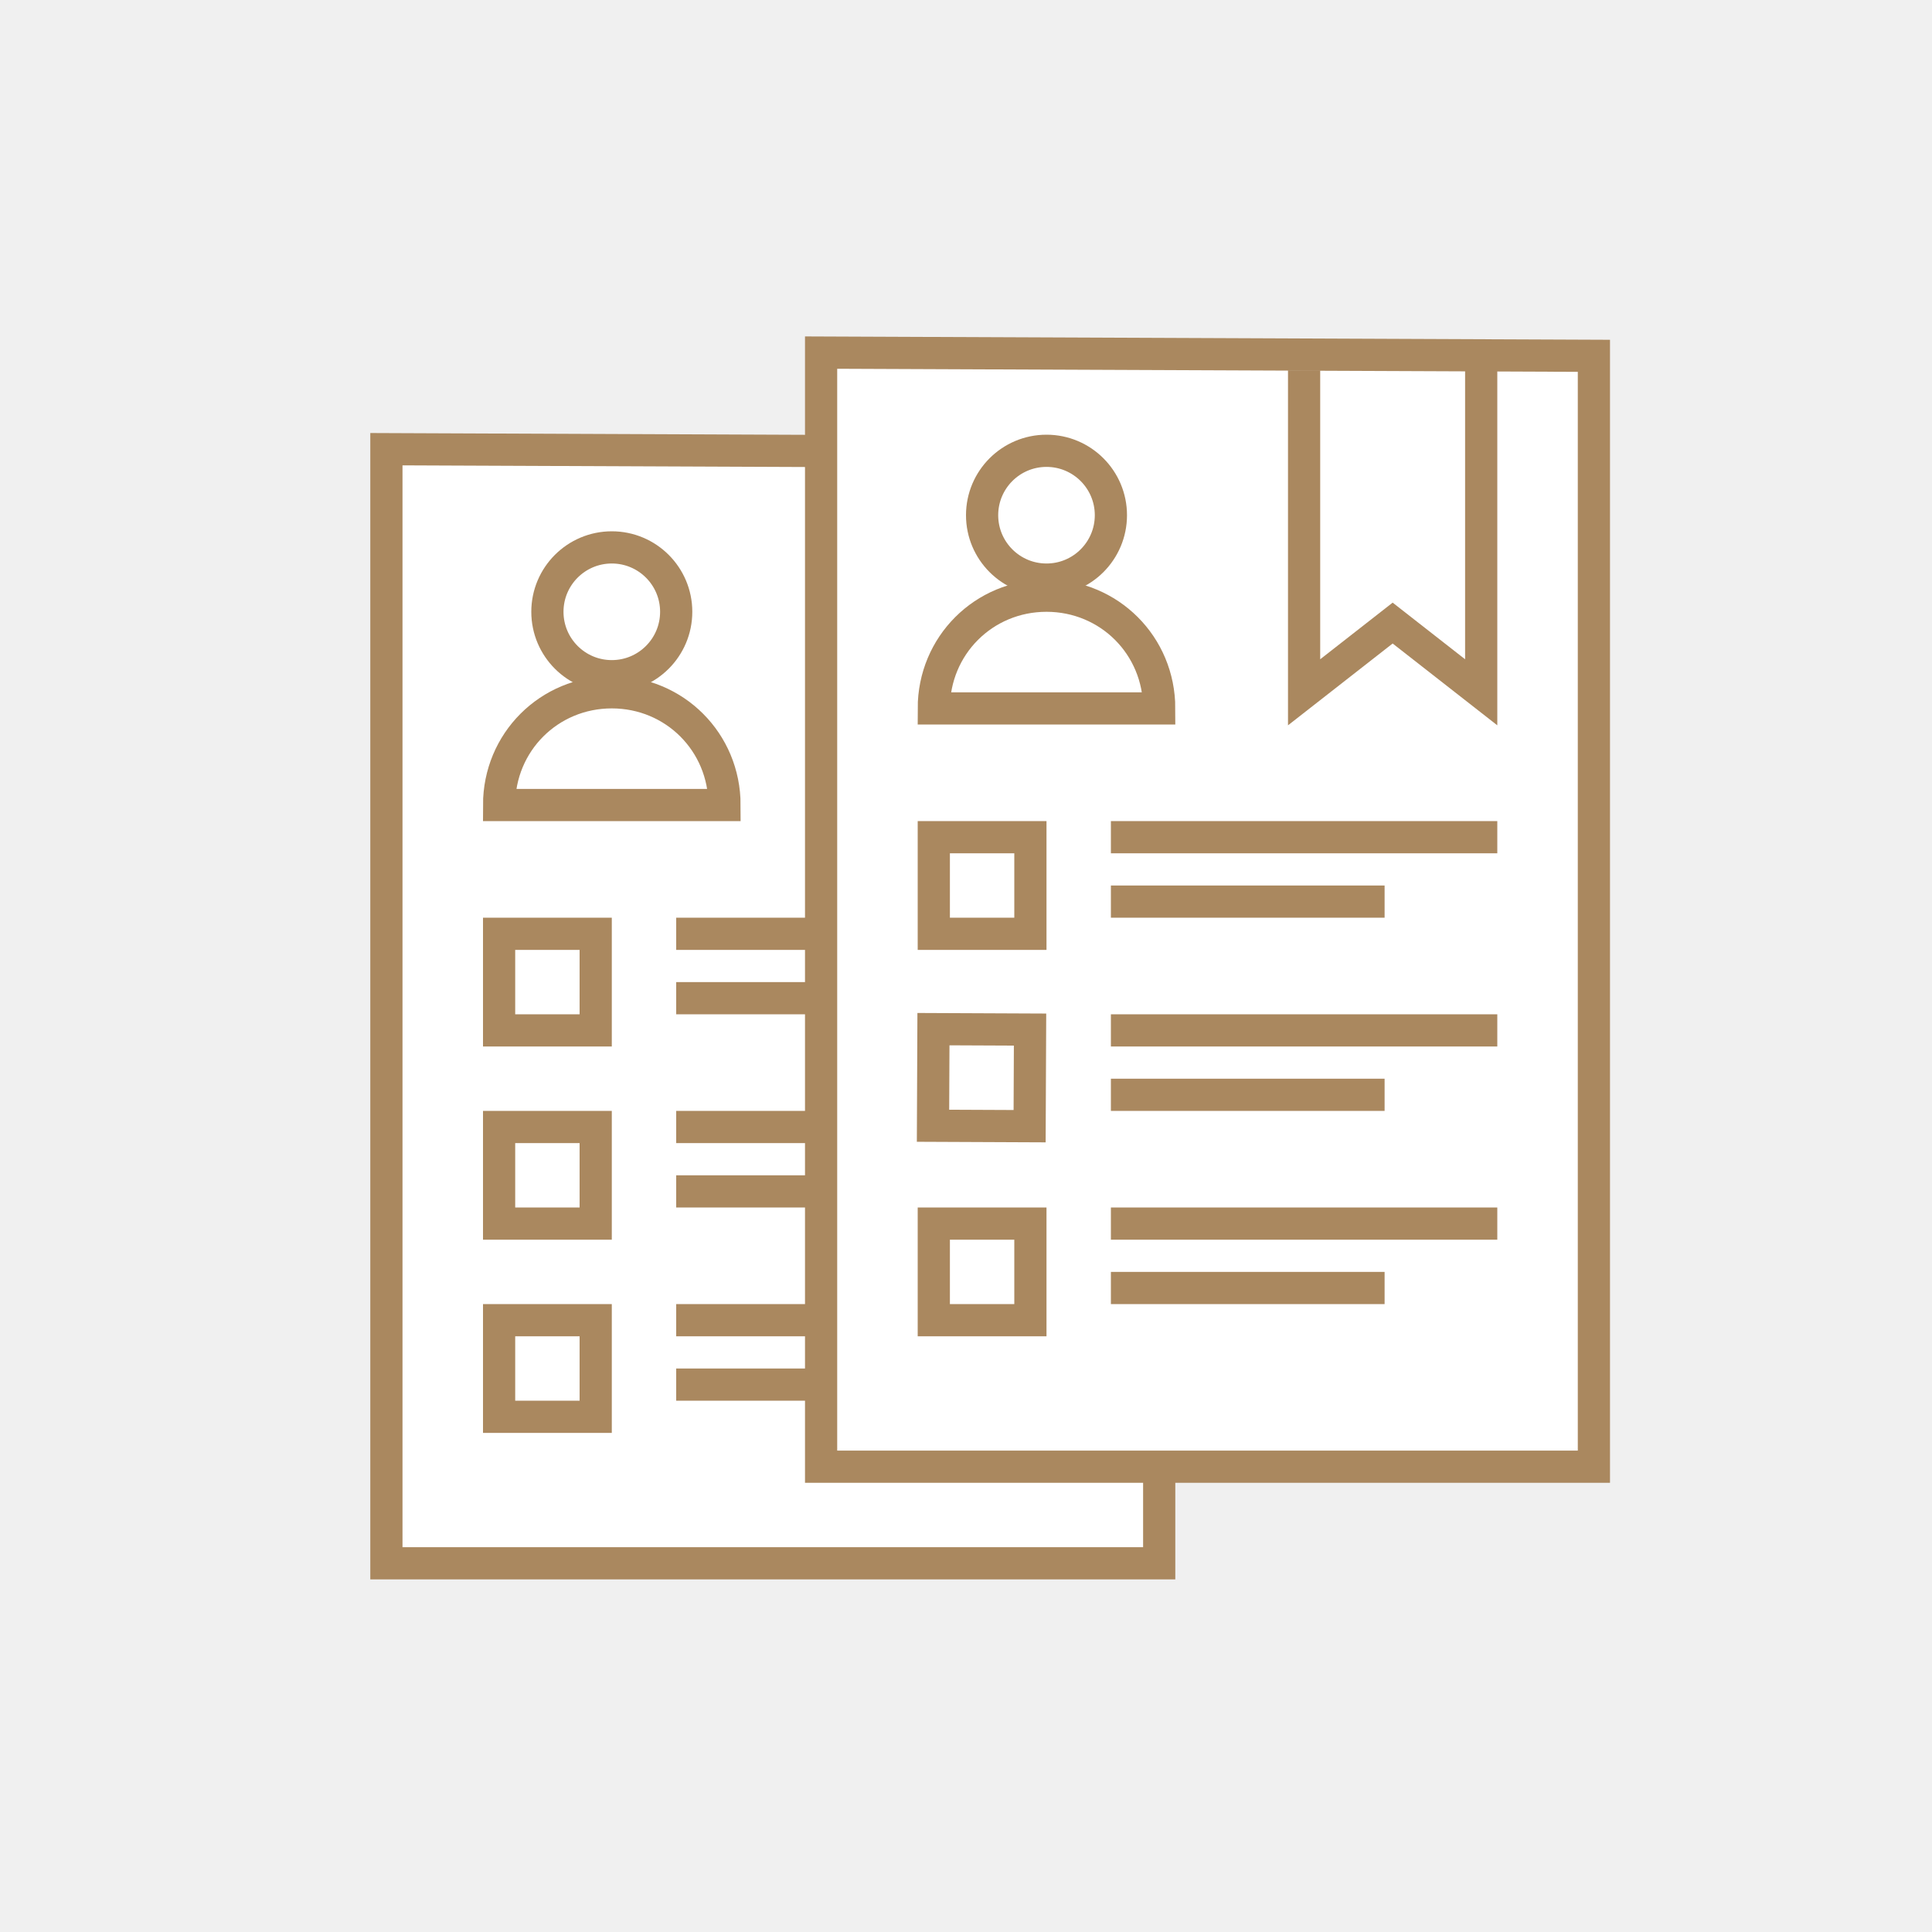
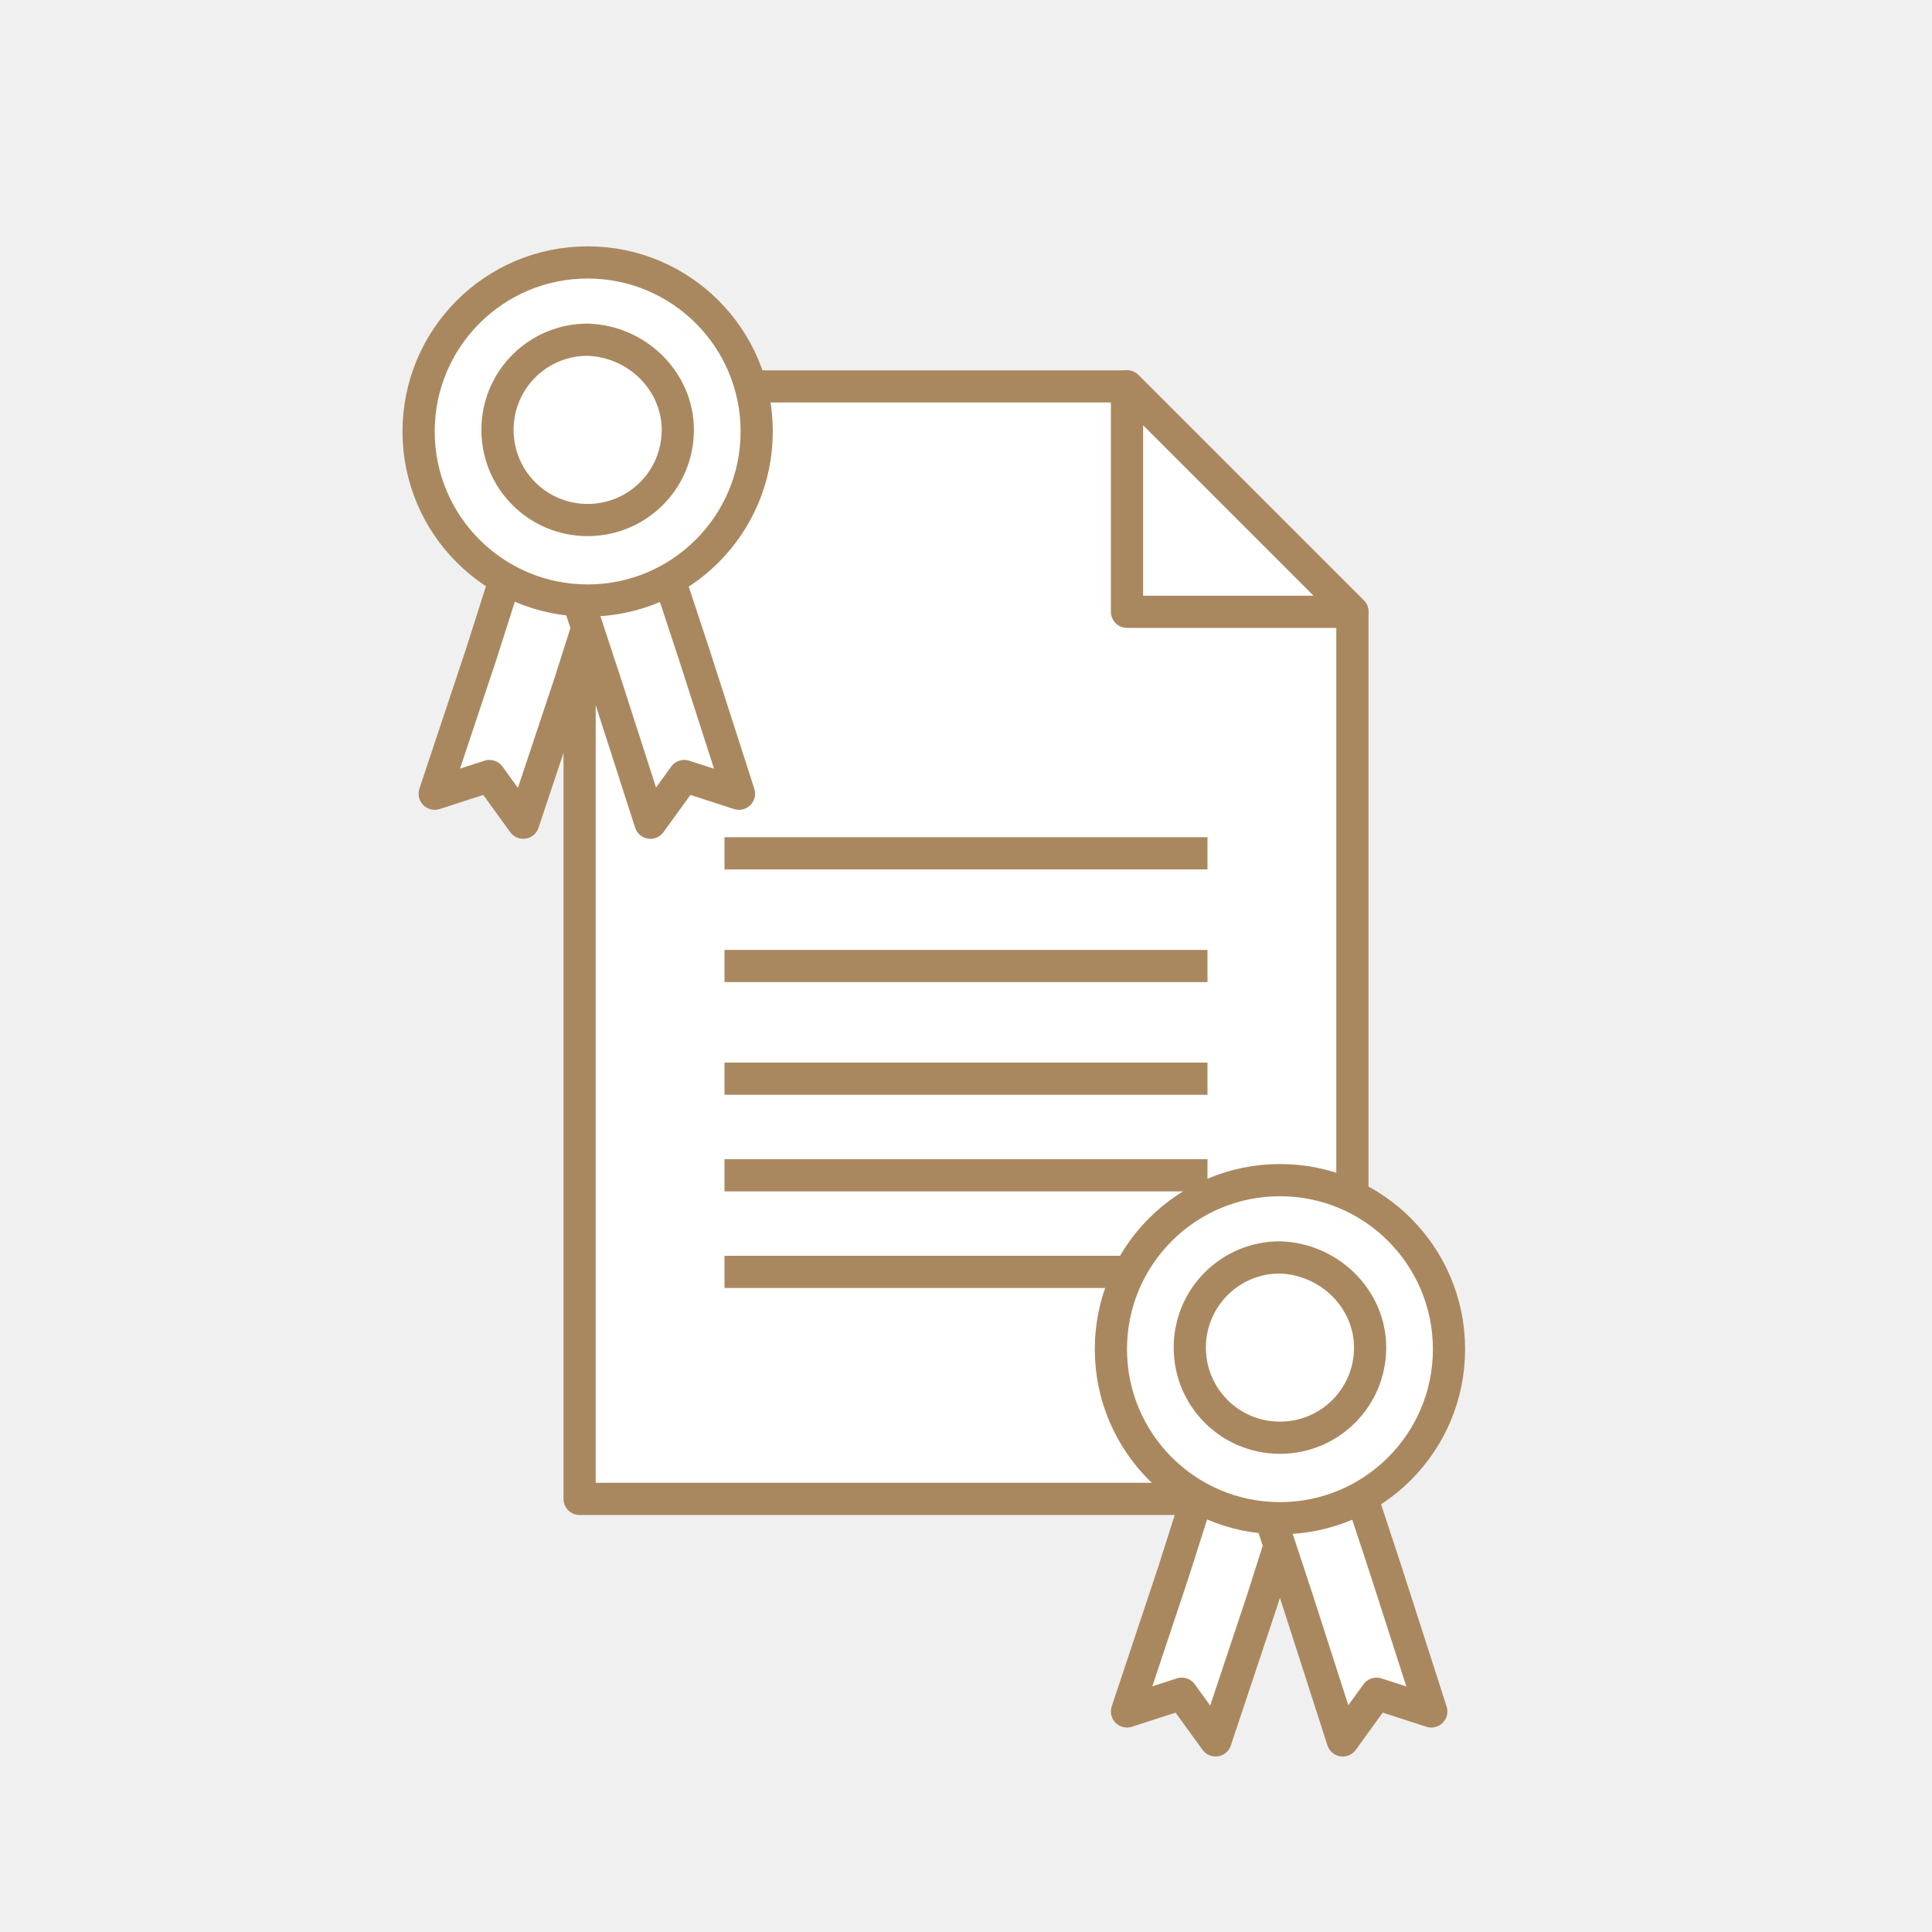
<svg xmlns="http://www.w3.org/2000/svg" version="1.1" id="Layer_1" x="0px" y="0px" viewBox="0 0 120 120" style="enable-background:new 0 0 120 120;" xml:space="preserve">
  <style type="text/css">
	.st0{fill:#FFFFFF;stroke:#AA885F;stroke-width:2;stroke-linecap:round;stroke-linejoin:round;stroke-miterlimit:10;}
	.st1{fill:#FFFFFF;stroke:#AA885F;stroke-width:2;stroke-miterlimit:10;}
	.st2{fill:none;stroke:#AA885F;stroke-width:2;stroke-miterlimit:10;}
	.st3{fill:none;stroke:#AA885F;stroke-width:2;stroke-linecap:round;stroke-linejoin:round;stroke-miterlimit:10;}
	.st4{fill:#FFFFFF;stroke:#AA885F;stroke-width:2;stroke-linejoin:round;stroke-miterlimit:10;}
	.st5{fill:#AA885F;}
</style>
+   <polygon class="st0" points="84,93.1 36,93.1 36,24 70,24 84,38 " />
+   <polygon class="st0" points="70,24 84,38 70,38 " />
+   <line class="st4" x1="45" y1="53" x2="75" y2="53" />
+   <line class="st4" x1="45" y1="60" x2="75" y2="60" />
+   <line class="st4" x1="45" y1="67" x2="75" y2="67" />
+   <line class="st4" x1="45" y1="73" x2="75" y2="73" />
+   <line class="st4" x1="45" y1="79" x2="75" y2="79" />
  <g>
-     <polygon class="st1" points="72,97.1 24,97.1 24,27.9 72,28.1  " />
    <g>
-       <rect x="31" y="70" class="st1" width="6" height="6" />
-       <line class="st1" x1="42" y1="70" x2="66" y2="70" />
-       <line class="st1" x1="42" y1="74" x2="66" y2="74" />
+       <polygon class="st0" points="32.5,51.1 30.4,48.2 27,49.3 29.9,40.6 32.7,31.8 35.5,32.7 38.2,33.6 35.4,42.4   " />
+       <polygon class="st0" points="40.4,51.1 42.5,48.2 45.9,49.3 43.1,40.6 40.2,31.8 37.5,32.7 34.7,33.6 37.6,42.4   " />
    </g>
-     <g>
-       <rect x="31" y="58" class="st1" width="6" height="6" />
-       <line class="st1" x1="42" y1="58" x2="66" y2="58" />
-       <line class="st1" x1="42" y1="62" x2="66" y2="62" />
-     </g>
-     <g>
-       <rect x="31" y="82" class="st1" width="6" height="6" />
-       <line class="st1" x1="42" y1="82" x2="66" y2="82" />
-       <line class="st1" x1="42" y1="86" x2="66" y2="86" />
-     </g>
-     <circle class="st1" cx="38" cy="38" r="4" />
-     <path class="st1" d="M45,50c0-3.9-3.1-7-7-7s-7,3.1-7,7H45z" />
-   </g>
-   <polygon class="st1" points="99,91.1 51,91.1 51,21.9 99,22.1 " />
-   <g>
-     <rect x="58" y="63.9" transform="matrix(4.410641e-03 -1 1 4.410641e-03 -6.2043 127.6404)" class="st1" width="6" height="6" />
-     <line class="st1" x1="69" y1="64" x2="93" y2="64" />
-     <line class="st1" x1="69" y1="68" x2="86" y2="68" />
+     <path class="st0" d="M47,26.8c0,5.8-4.7,10.5-10.5,10.5c-5.8,0-10.5-4.7-10.5-10.5c0-5.8,4.7-10.5,10.5-10.5   C42.3,16.3,47,21,47,26.8z" />
+     <path class="st0" d="M42.1,26.7c0,3.1-2.5,5.6-5.6,5.6c-3.1,0-5.6-2.5-5.6-5.6s2.5-5.6,5.6-5.6C39.6,21.2,42.1,23.7,42.1,26.7z" />
  </g>
  <g>
-     <rect x="58" y="52" class="st1" width="6" height="6" />
-     <line class="st1" x1="69" y1="52" x2="93" y2="52" />
-     <line class="st1" x1="69" y1="56" x2="86" y2="56" />
+     <g>
+       <polygon class="st0" points="75.5,108.1 73.4,105.2 70,106.3 72.9,97.6 75.7,88.8 78.5,89.7 81.2,90.6 78.4,99.4   " />
+       <polygon class="st0" points="83.4,108.1 85.5,105.2 88.9,106.3 86.1,97.6 83.2,88.8 80.5,89.7 77.7,90.6 80.6,99.4   " />
+     </g>
+     <path class="st0" d="M90,83.8c0,5.8-4.7,10.5-10.5,10.5c-5.8,0-10.5-4.7-10.5-10.5c0-5.8,4.7-10.5,10.5-10.5   C85.3,73.3,90,78,90,83.8z" />
+     <path class="st0" d="M85.1,83.7c0,3.1-2.5,5.6-5.6,5.6c-3.1,0-5.6-2.5-5.6-5.6c0-3.1,2.5-5.6,5.6-5.6   C82.6,78.2,85.1,80.7,85.1,83.7z" />
  </g>
-   <g>
-     <rect x="58" y="76" class="st1" width="6" height="6" />
-     <line class="st1" x1="69" y1="76" x2="93" y2="76" />
-     <line class="st1" x1="69" y1="80" x2="86" y2="80" />
-   </g>
-   <polyline class="st2" points="92,23 92,43 86.5,38.7 81,43 81,23 " />
-   <circle class="st1" cx="65" cy="32" r="4" />
-   <path class="st1" d="M72,44c0-3.9-3.1-7-7-7s-7,3.1-7,7H72z" />
</svg>
